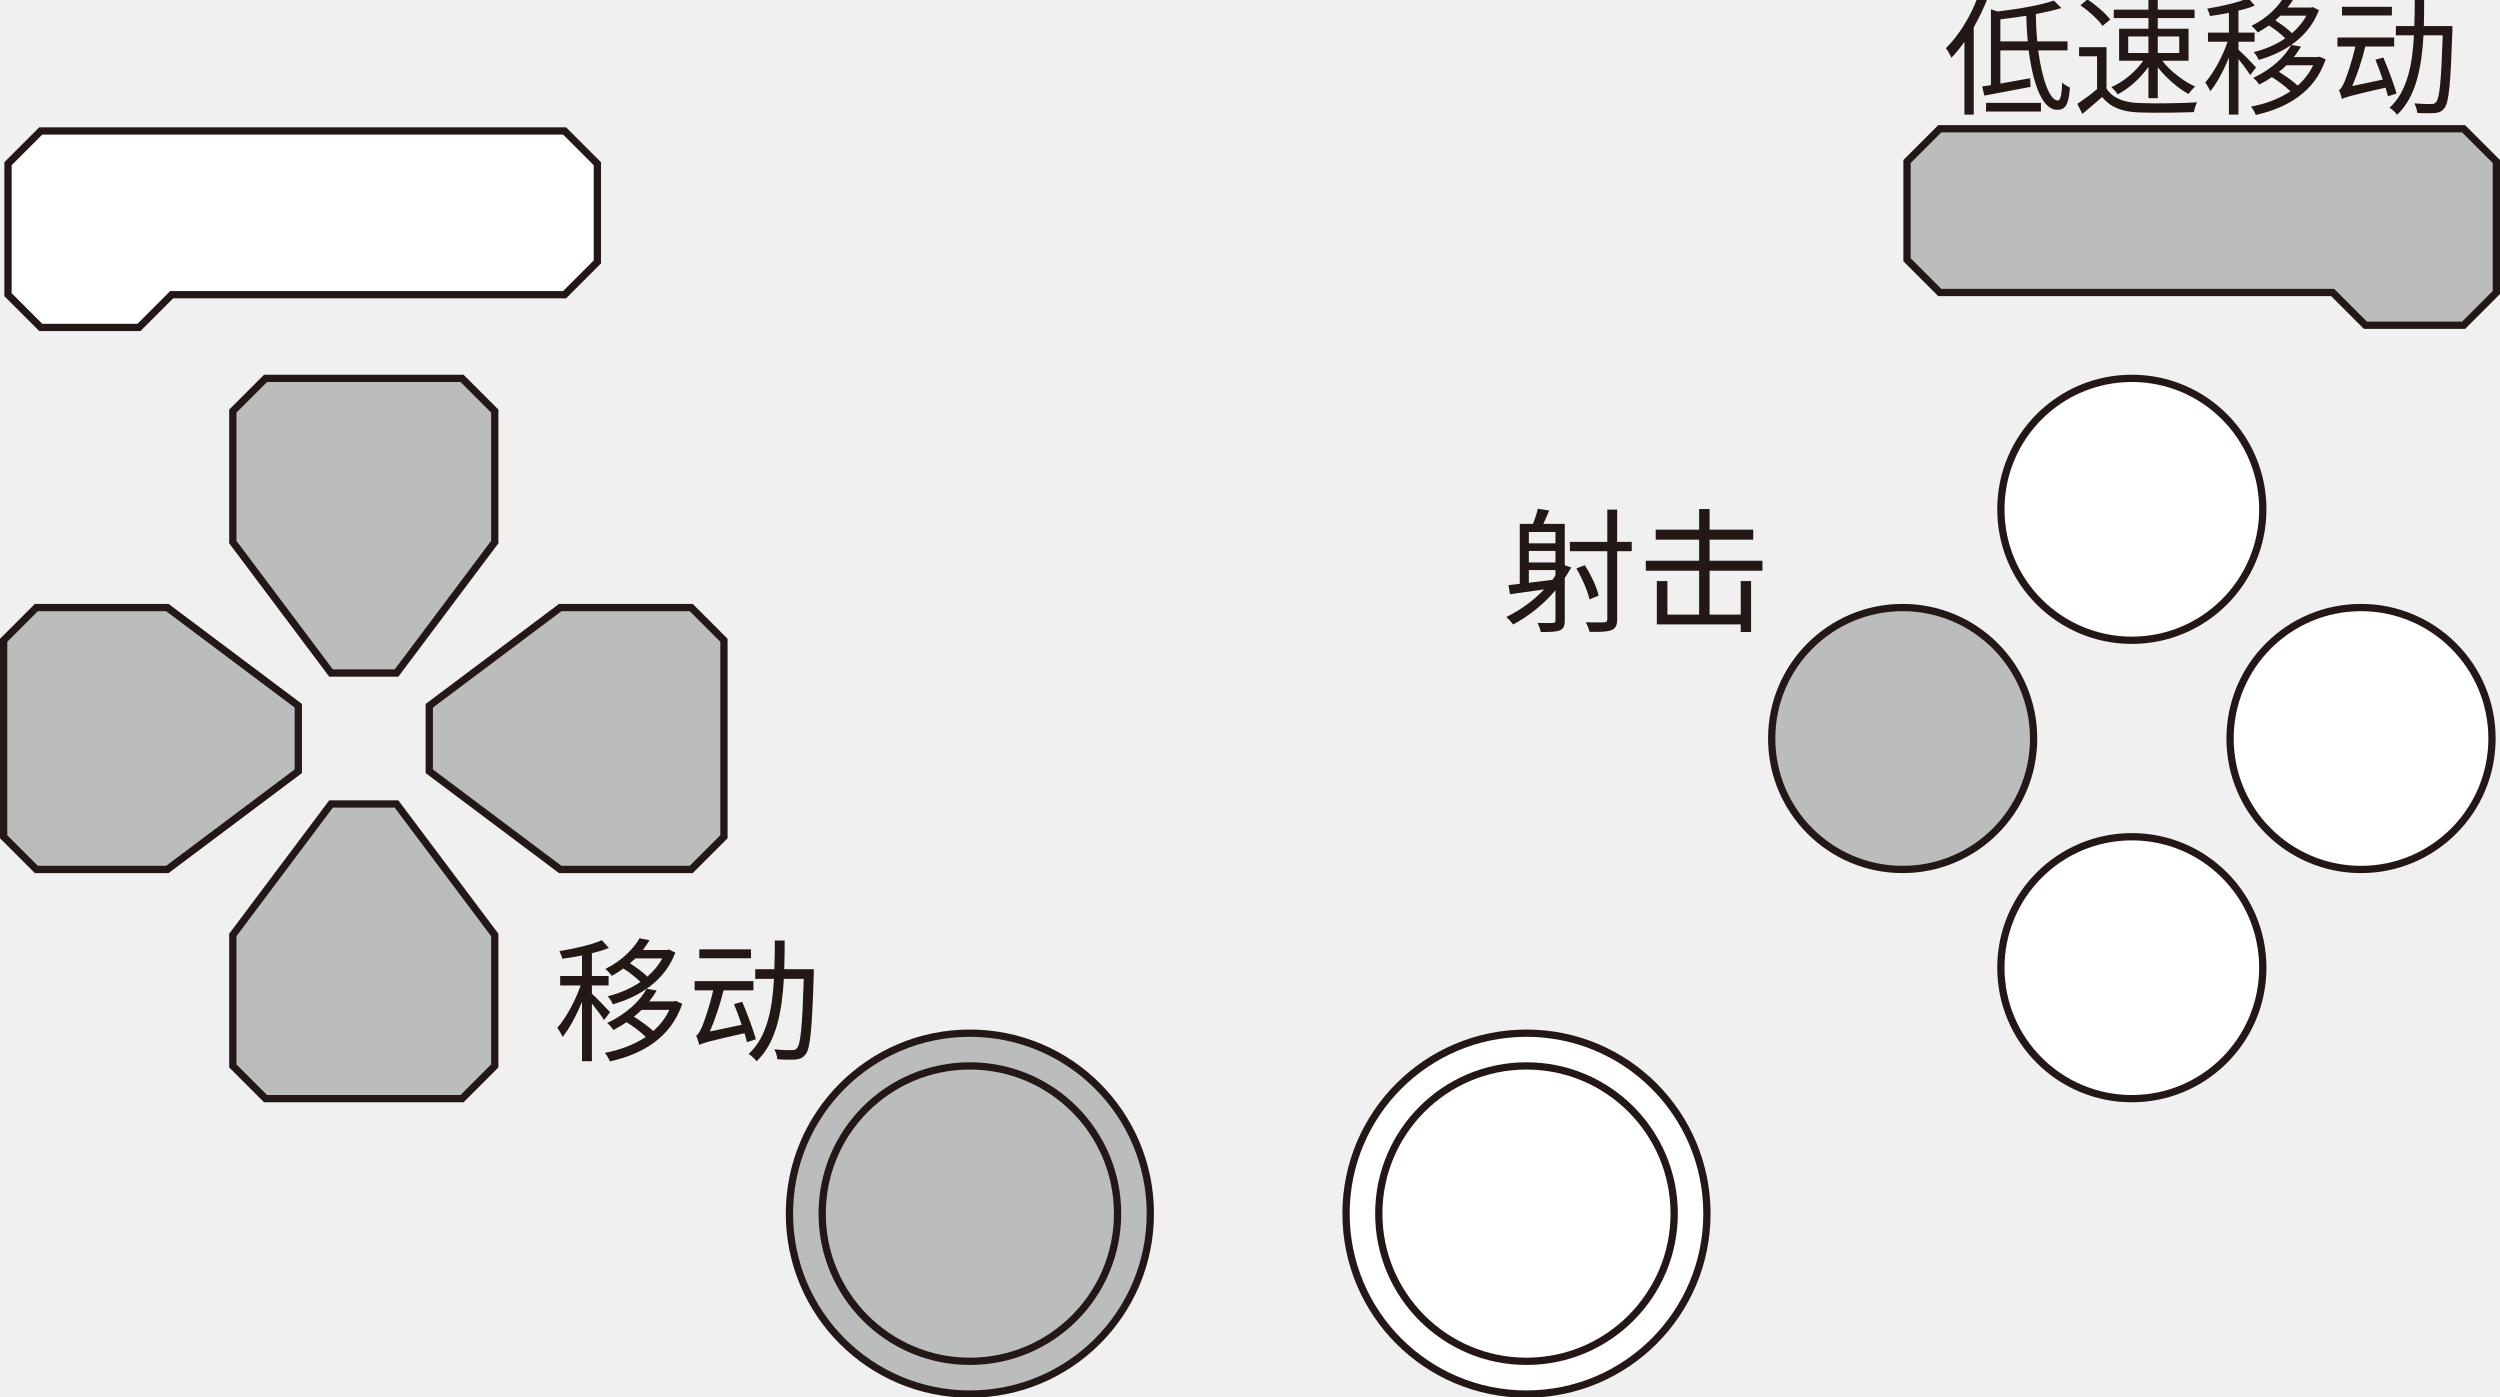
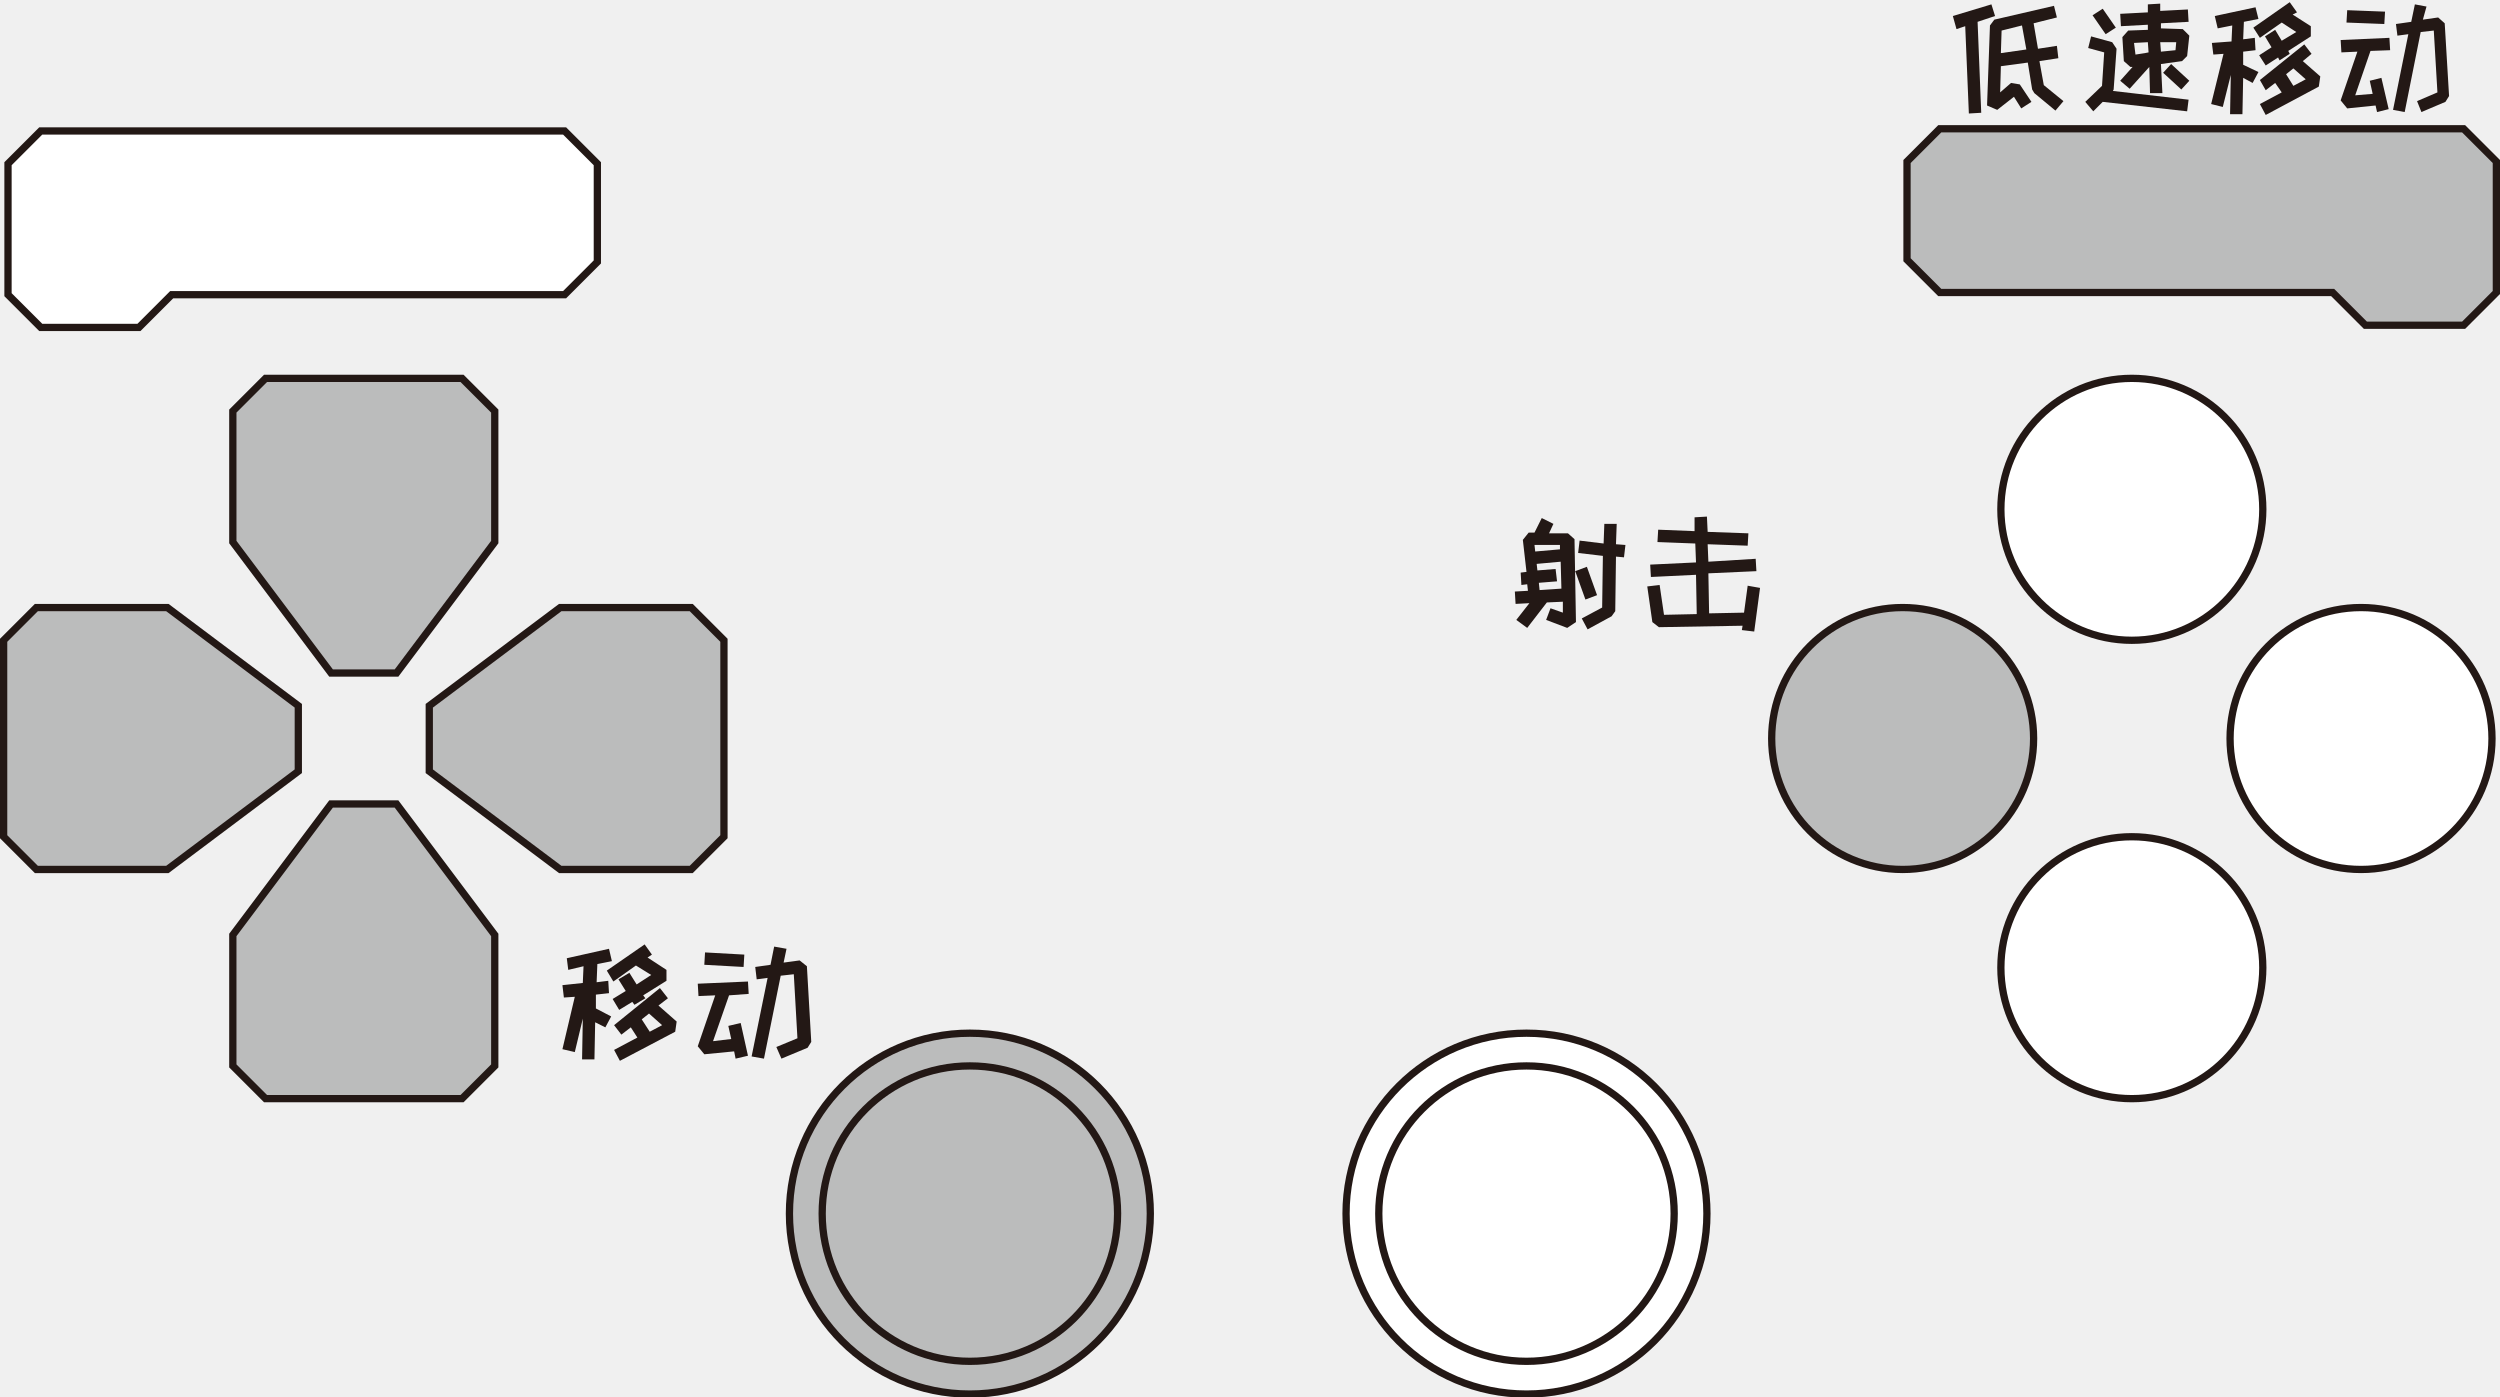
- <svg xmlns="http://www.w3.org/2000/svg" version="1.1" x="0px" y="0px" viewBox="0 0 343.6 192" style="enable-background:new 0 0 343.6 192;" xml:space="preserve">
+ <svg xmlns="http://www.w3.org/2000/svg" version="1.1" id="图层_1" x="0px" y="0px" viewBox="0 0 343.6 192" style="enable-background:new 0 0 343.6 192;" xml:space="preserve">
  <style type="text/css">
	.st0{fill:#FFFFFF;stroke:#231815;stroke-miterlimit:10;}
	.st1{fill:#BBBCBC;stroke:#231815;stroke-miterlimit:10;}
- 	.st2{fill:#231815;}
- 	.st3{font-family:'HappyZcool-2016';}
- 	.st4{font-size:18.386px;}
- 	.st5{font-size:17.713px;}
+ 	.st2{enable-background:new    ;}
+ 	.st3{fill:#231815;}
</style>
  <g id="レイヤー_1">
    <circle class="st0" cx="209.8" cy="166.8" r="24.8" />
    <circle class="st1" cx="133.3" cy="166.8" r="24.8" />
    <polygon class="st1" points="32,146.5 36.5,151 63.5,151 68,146.5 68,128.5 54.5,110.5 45.5,110.5 32,128.5  " />
    <polygon class="st1" points="5,119.5 0.5,115 0.5,88 5,83.5 23,83.5 41,97 41,106 23,119.5  " />
    <polygon class="st1" points="95,119.5 99.5,115 99.5,88 95,83.5 77,83.5 59,97 59,106 77,119.5  " />
    <circle class="st0" cx="324.5" cy="101.5" r="18" />
    <polygon class="st1" points="32,56.5 36.5,52 63.5,52 68,56.5 68,74.5 54.5,92.5 45.5,92.5 32,74.5  " />
    <circle class="st0" cx="293" cy="70" r="18" />
    <circle class="st0" cx="293" cy="133" r="18" />
    <circle class="st1" cx="261.5" cy="101.5" r="18" />
    <circle class="st1" cx="133.3" cy="166.8" r="20.3" />
    <circle class="st0" cx="209.8" cy="166.8" r="20.3" />
    <polygon class="st1" points="262.1,22.2 266.6,17.7 338.6,17.7 343.1,22.2 343.1,40.2 338.6,44.7 325.1,44.7 320.6,40.2    266.6,40.2 262.1,35.7  " />
    <polygon class="st0" points="82.1,22.5 77.6,18 5.6,18 1.1,22.5 1.1,40.5 5.6,45 19.1,45 23.6,40.5 77.6,40.5 82.1,36  " />
  </g>
-   <g id="图层_2">
-     <text transform="matrix(1 0 0 1 76.0843 144.4099)" class="st2 st3 st4">移动</text>
-     <text transform="matrix(1 0 0 1 206.6101 85.3948)" class="st2 st3 st4">射击</text>
-     <text transform="matrix(1 0 0 1 267.1641 14.3755)" class="st2 st3 st5">低速移动</text>
+   <g>
+     <g class="st2">
+       <path class="st3" d="M77.9,131.7l5.8-1.3l0.4,1.7l-2,0.4l-0.1,2.5l1.6-0.2l0.1,1.7l-1.8,0.2l0,1.9l2.1,1.1l-0.8,1.5l-1.4-0.7    l-0.1,5.1l-1.7,0l0.1-5.6l-1.1,4.6l-1.7-0.4l1.7-7.2l-1.5,0.1l-0.2-1.7l2.8-0.3l0.1-2.3l-2.1,0.5L77.9,131.7z M83.4,133.4l5.2-3.6    l1,1.4l-0.6,0.4l2.6,1.7l0,1.5l-3.2,2l0.3,0.4l-1.5,0.9l-0.3-0.4l-1.8,1.1l-0.9-1.5l1.8-1.1l-1-1.6l1.5-0.9l1,1.6l2-1.3l-2.1-1.3    l-3.1,2.2L83.4,133.4z M84.4,140.9l6.3-5.1l1.1,1.4l-1.3,1l2.5,2.2l-0.2,1.4l-7.6,4l-0.8-1.5l3.2-1.7l-0.9-1.4l-1.3,1L84.4,140.9z     M89.2,139.3l-1,0.8l1.1,1.7l1.7-0.9L89.2,139.3z" />
+       <path class="st3" d="M100.2,136.8l-2.2,6.3l2.5-0.3l-0.4-1.8l1.7-0.4l1,4.5l-1.7,0.4l-0.2-1l-4.1,0.4l-0.9-1.1l2.4-7l-2.3,0.1    l-0.1-1.7l6.9-0.3l0.1,1.7L100.2,136.8z M102.2,132.9l-5.4-0.3l0.1-1.7l5.4,0.3L102.2,132.9z M107.4,145.5l-0.7-1.6l2.9-1.2    l-0.5-8.8l-1.8,0.2l-2.3,11.4l-1.7-0.3l2.2-10.8l-1.5,0.2l-0.2-1.7l2.1-0.3l0.5-2.5l1.7,0.3l-0.4,1.9l2.2-0.3l1,0.8l0.6,10.4    l-0.5,0.8L107.4,145.5z" />
+     </g>
+     <g class="st2">
+       <path class="st3" d="M208.4,85.2l1.8-2.3l-1.9,0.1l-0.1-1.7l1.8-0.1l-0.1-0.9l-0.8,0.1l-0.1-1.7l0.8-0.1l-0.5-4.4l0.8-1h0.8l1-2    l1.6,0.8l-0.6,1.3h2.6l0.9,0.8l0.2,11.4l-1.2,0.8l-2.9-1.1l0.6-1.6l1.7,0.6l0-1.5l-2.2,0.1l-2.7,3.5L208.4,85.2z M210.9,74.9    l0.1,0.9l3.4-0.3v-0.6H210.9z M211.5,80.1l0.1,1l3-0.2l-0.1-3.7l-3.3,0.3l0.1,0.9l2.5-0.2l0.2,1.7L211.5,80.1z M216.5,78.5    l1.6-0.6l1.4,3.9l-1.6,0.6L216.5,78.5z M222.1,76.5L222,84l-0.5,0.7l-3.3,1.8l-0.8-1.5l2.8-1.5l0.1-7.1l-3.4-0.4l0.2-1.7l3.3,0.4    l0.1-2.7l1.7,0l-0.1,2.8l1.3,0.1l-0.2,1.7L222.1,76.5z" />
+       <path class="st3" d="M234.8,78.8l0.1,5.5l4.8-0.1l0.5-3.7l1.7,0.3l-0.8,6l-1.7-0.2l0.1-0.6L228,86.2l-0.9-0.7l-0.7-4.9l1.7-0.2    l0.6,4.1l4.5-0.1l-0.1-5.4l-6.2,0.3l-0.1-1.7l6.3-0.3l-0.1-2.6l-5.2-0.2l0.1-1.7l5,0.2l0-1.9l1.7-0.1l0.1,2.1l5.6,0.2l-0.1,1.7    l-5.5-0.2l0.1,2.4l6.5-0.4l0.1,1.7L234.8,78.8z" />
+     </g>
+     <g class="st2">
+       <path class="st3" d="M268.4,2.2l5.3-1.6l0.5,1.6l-2.4,0.8l0.5,12.5l-1.7,0.1l-0.5-12l-1.2,0.4L268.4,2.2z M273.1,14.5l0.4-11    l0.6-0.8l8.2-1.9l0.4,1.6l-3.2,0.8l0.6,3.5l2.6-0.4l0.2,1.7l-2.6,0.4l0.6,3.3l2.7,2.2l-1.1,1.3l-2.9-2.4l-0.3-0.5l-0.6-3.7    L275,9.1l-0.1,3.6l1.5-1.3l1.2,0.2l1.6,2.4l-1.4,0.9l-1-1.6l-2.3,1.8L273.1,14.5z M275,7.3l3.5-0.5l-0.6-3.3l-2.8,0.7L275,7.3z" />
+       <path class="st3" d="M286.6,14l2.3-2.2l0.3-4.6l-2.2-0.6l0.4-1.6l2.9,0.8l0.6,0.9l-0.4,5.6l-0.1,0.2l10.4,1.2l-0.2,1.6L289,14    l-1.3,1.3L286.6,14z M287.6,2.1l1.4-0.9l1.8,2.6l-1.4,0.9L287.6,2.1z M291.4,11.1l1.7-1.9l-0.3,0l-0.9-0.8l-0.2-3.3l0.8-0.9    l2.7-0.1l0-0.7l-3.7,0.2l-0.1-1.7l3.8-0.2l0-1.1l1.7-0.1l0,1l3.8-0.2l0.1,1.7l-3.8,0.2l0,0.7L300,4l0.9,0.9l-0.3,2.8l-0.7,0.7    L297,8.8l0.2,4l-1.7,0l-0.1-3.6l-2.7,3L291.4,11.1z M293.5,7.5l1.3-0.2l0.5-0.1l-0.1-1.4l-1.9,0.1L293.5,7.5z M296.9,5.8l0.1,1.3    l2-0.2l0.1-1.1L296.9,5.8z M297.3,10l1.1-1.2l2.5,2.3l-1.1,1.2L297.3,10z" />
+       <path class="st3" d="M304.4,2.2l5.6-1.2l0.4,1.6L308.4,3l-0.1,2.4l1.6-0.2l0.1,1.7l-1.7,0.2l0,1.8l2.1,1l-0.8,1.5l-1.3-0.7l-0.1,5    l-1.7,0l0.1-5.4l-1.1,4.4l-1.6-0.4l1.7-6.9l-1.4,0.1L304,5.9l2.7-0.2l0.1-2.2l-2,0.4L304.4,2.2z M309.7,3.8l5-3.5l1,1.4L315.1,2    l2.5,1.6l0,1.4L314.5,7l0.2,0.4l-1.4,0.9l-0.2-0.4L311.4,9l-0.9-1.4l1.7-1.1l-0.9-1.5l1.4-0.9l0.9,1.5l2-1.2l-2-1.3l-3,2.1    L309.7,3.8z M310.6,11l6.1-4.9l1,1.3l-1.2,1l2.4,2.1l-0.2,1.4l-7.3,3.9l-0.8-1.5l3-1.6l-0.9-1.3l-1.3,1L310.6,11z M315.2,9.4    l-1,0.8l1,1.6l1.7-0.9L315.2,9.4z" />
+       <path class="st3" d="M325.8,7l-2.1,6.1l2.4-0.2l-0.4-1.8l1.6-0.4l1,4.3l-1.6,0.4l-0.2-0.9l-3.9,0.4l-0.9-1.1l2.3-6.7l-2.2,0.1    l-0.1-1.7l6.7-0.3l0.1,1.7L325.8,7z M327.7,3.3l-5.2-0.2l0.1-1.7l5.2,0.2L327.7,3.3z M332.8,15.4l-0.6-1.5l2.8-1.2l-0.5-8.5    l-1.8,0.2l-2.2,11l-1.6-0.3l2.1-10.4l-1.5,0.2l-0.2-1.6l2.1-0.3l0.5-2.4l1.6,0.3L333,2.7l2.1-0.3l0.9,0.8l0.6,10l-0.5,0.8    L332.8,15.4z" />
+     </g>
  </g>
</svg>
